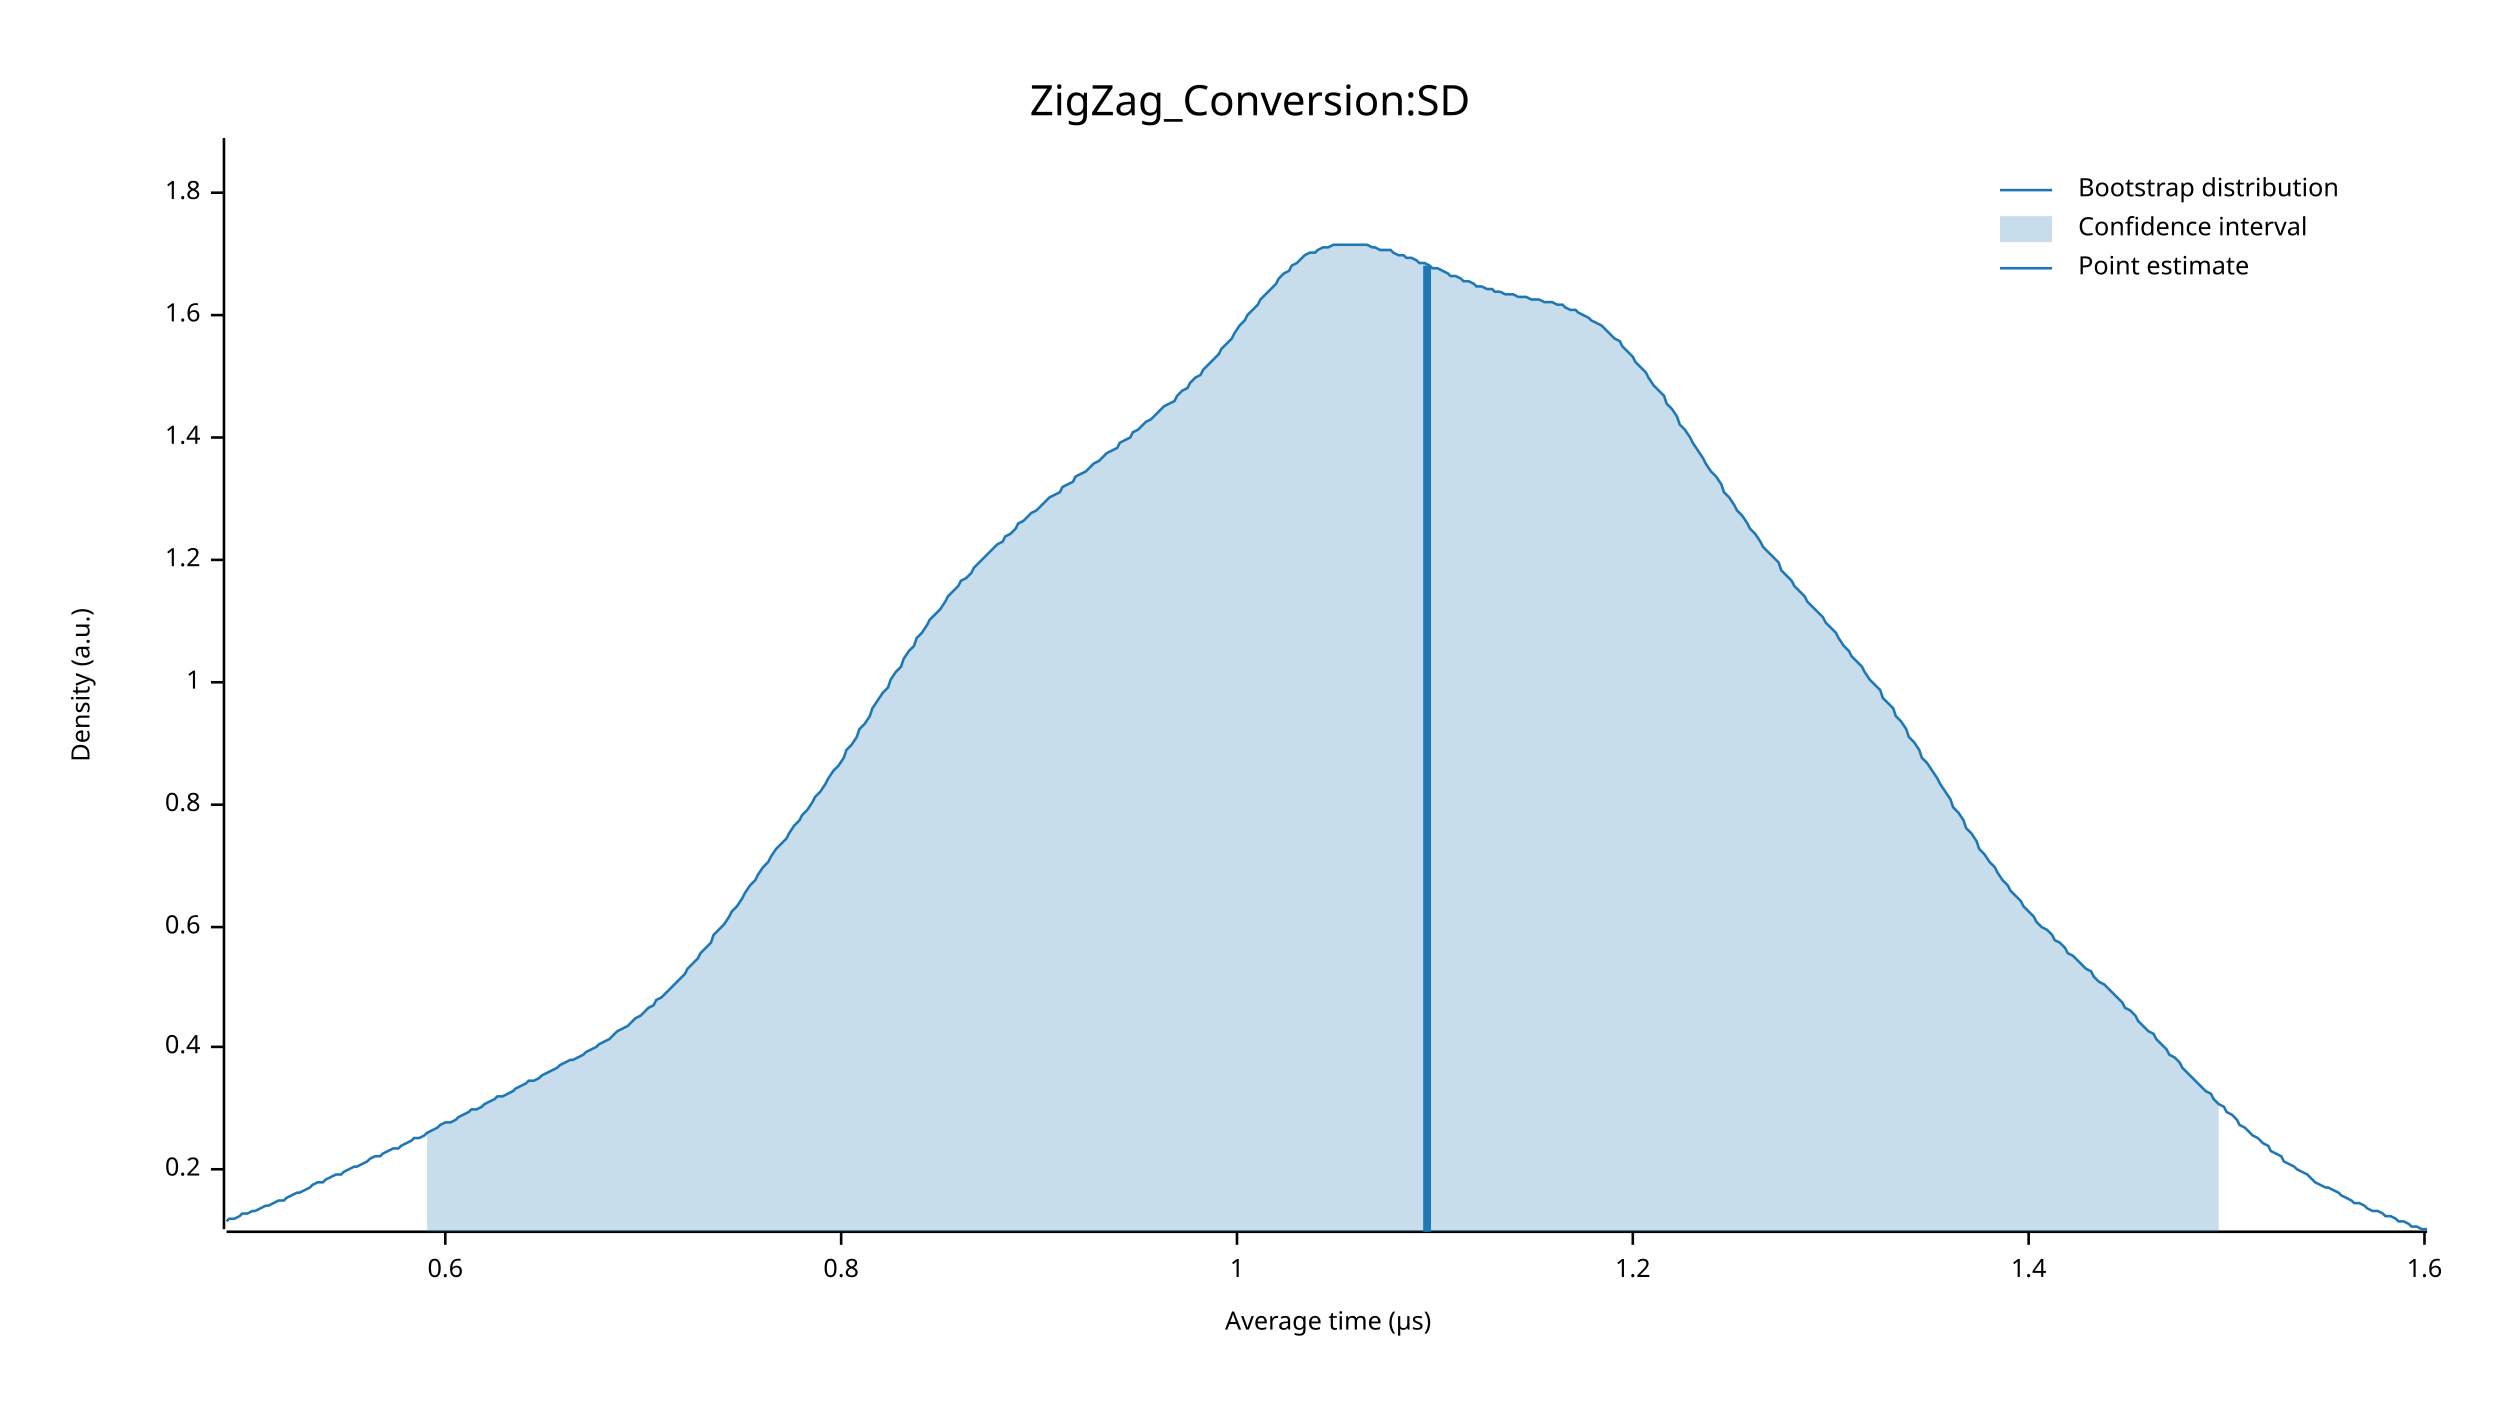
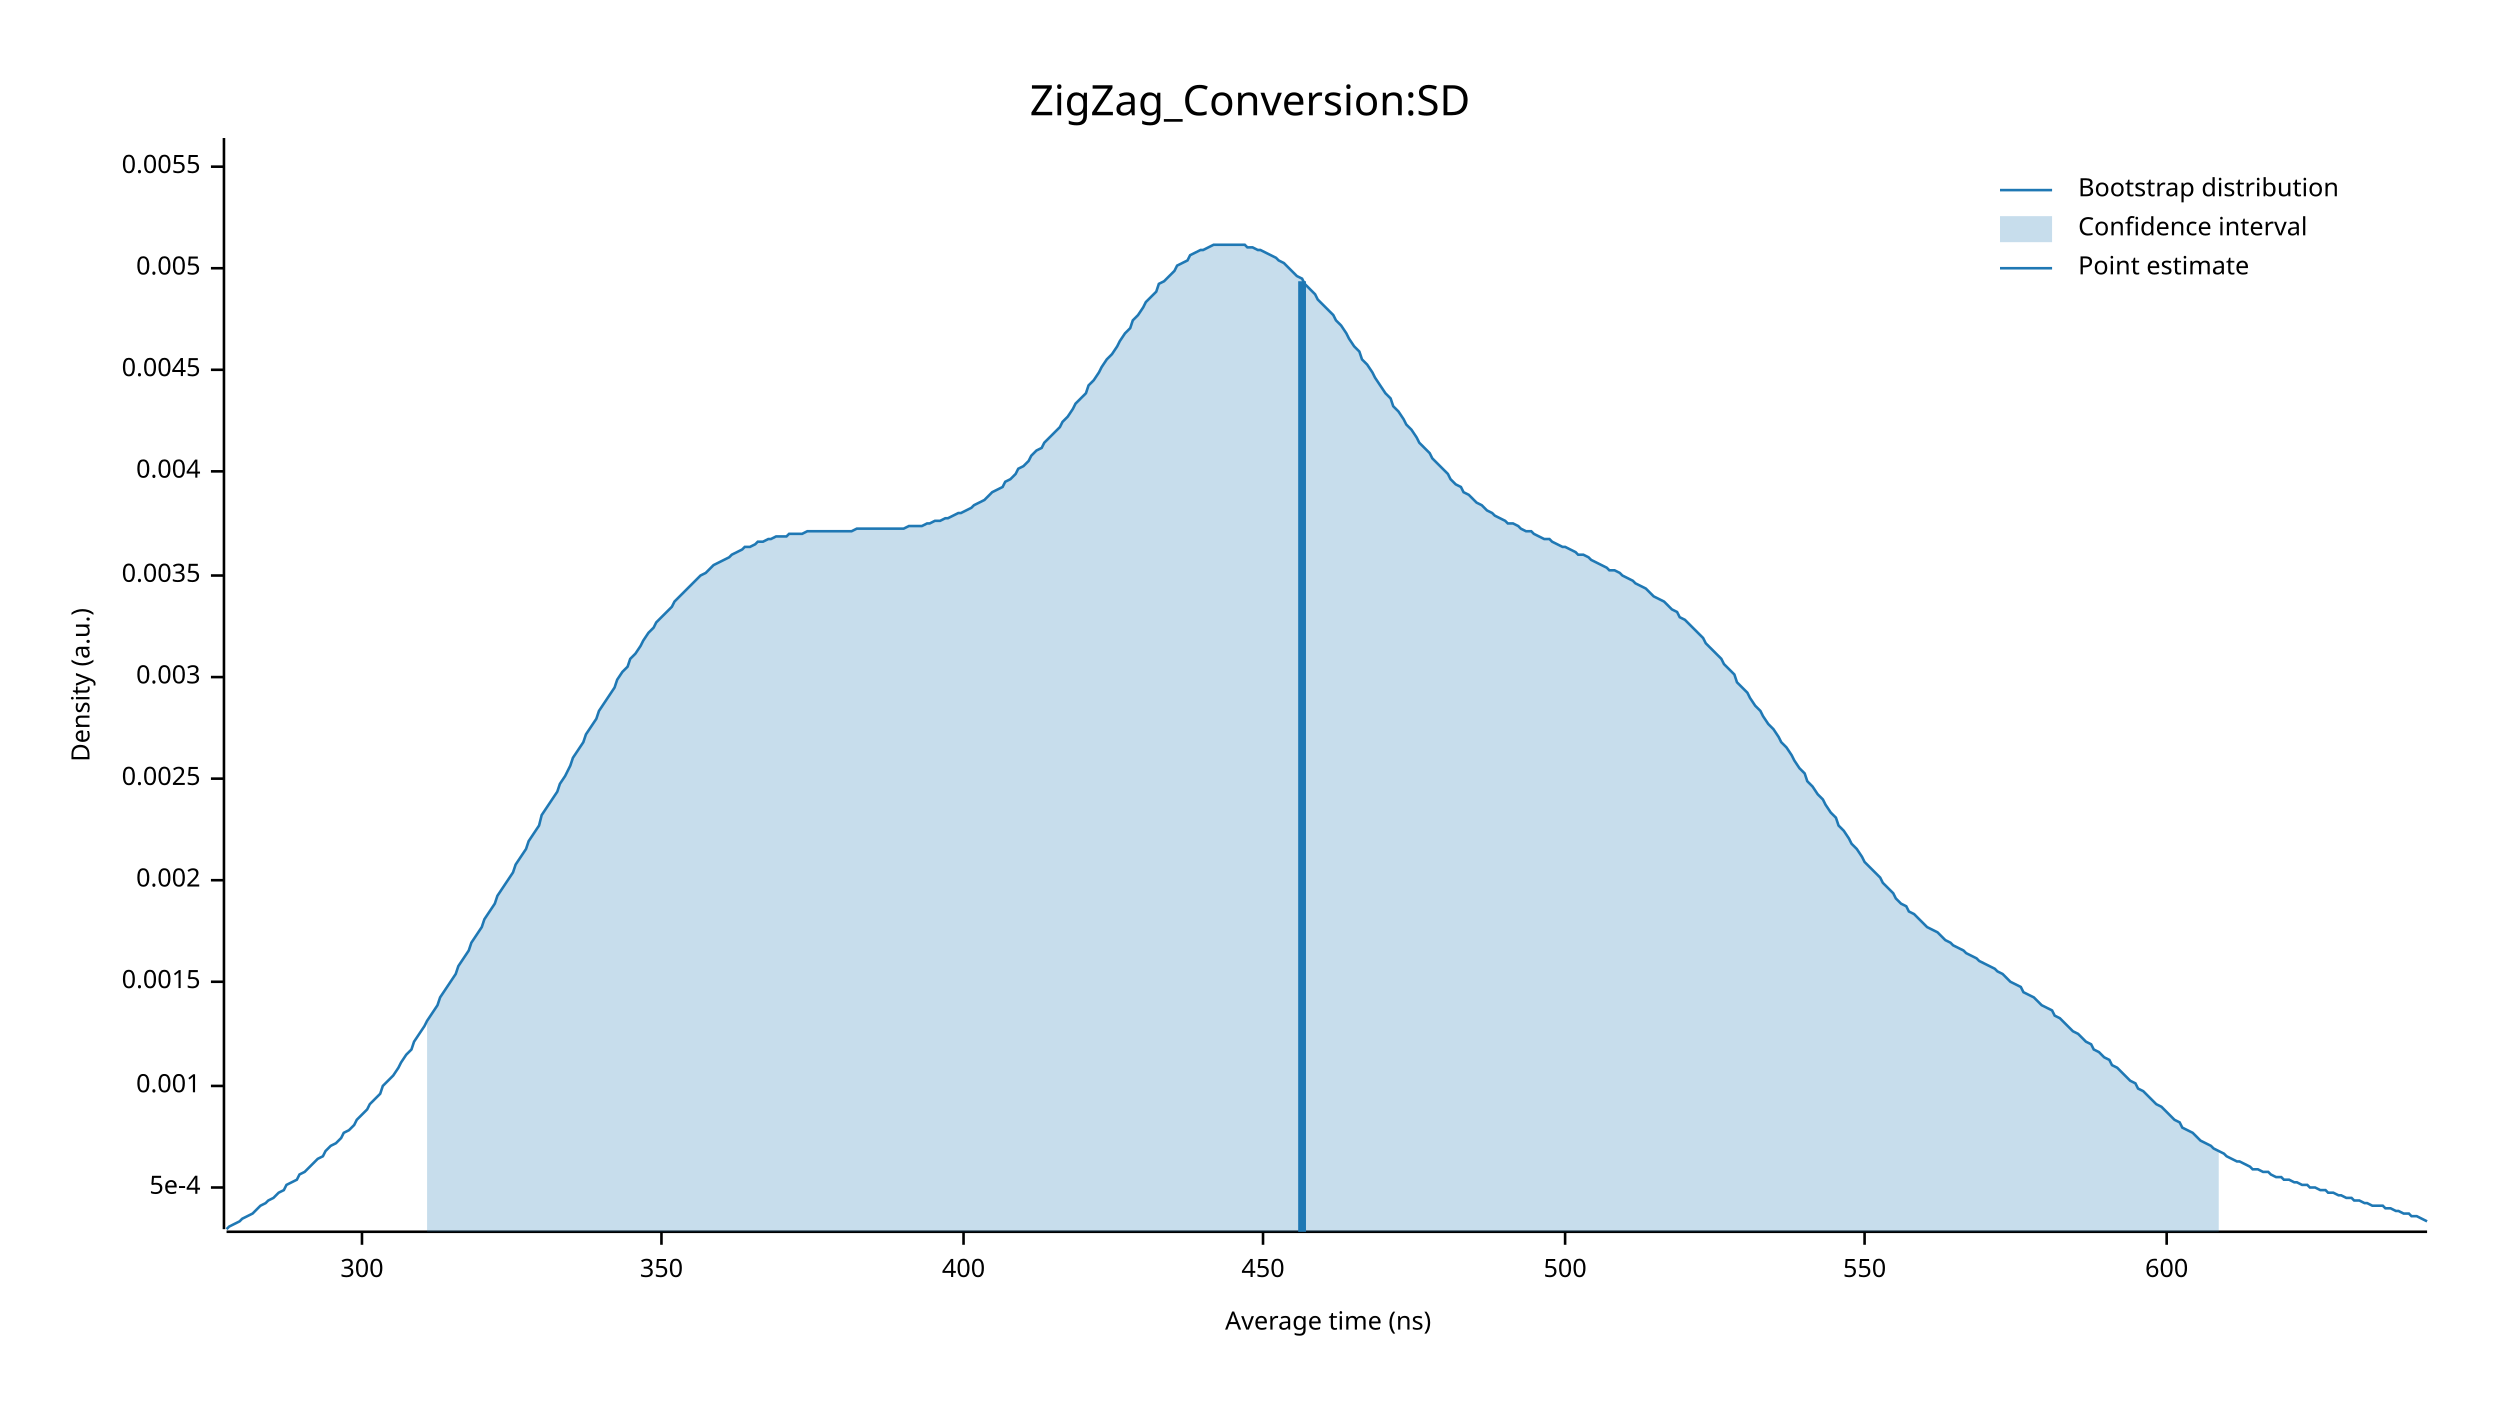
<svg xmlns="http://www.w3.org/2000/svg" width="960" height="540" viewBox="0 0 960 540">
  <text x="480" y="32" dy="0.76em" text-anchor="middle" font-family="sans-serif" font-size="16.129" opacity="1" fill="#000000">
ZigZag_Conversion:SD
</text>
  <text x="27" y="263" dy="0.76em" text-anchor="middle" font-family="sans-serif" font-size="9.677" opacity="1" fill="#000000" transform="rotate(270, 27, 263)">
Density (a.u.)
</text>
  <text x="510" y="513" dy="-0.5ex" text-anchor="middle" font-family="sans-serif" font-size="9.677" opacity="1" fill="#000000">
- Average time (µs)
+ Average time (ns)
</text>
  <polyline fill="none" opacity="1" stroke="#000000" stroke-width="1" points="86,53 86,472 " />
-   <text x="77" y="449" dy="0.5ex" text-anchor="end" font-family="sans-serif" font-size="9.677" opacity="1" fill="#000000">
- 0.2
+   <text x="77" y="456" dy="0.5ex" text-anchor="end" font-family="sans-serif" font-size="9.677" opacity="1" fill="#000000">
+ 5e-4
</text>
-   <polyline fill="none" opacity="1" stroke="#000000" stroke-width="1" points="81,449 86,449 " />
-   <text x="77" y="402" dy="0.5ex" text-anchor="end" font-family="sans-serif" font-size="9.677" opacity="1" fill="#000000">
- 0.4
+   <polyline fill="none" opacity="1" stroke="#000000" stroke-width="1" points="81,456 86,456 " />
+   <text x="77" y="417" dy="0.5ex" text-anchor="end" font-family="sans-serif" font-size="9.677" opacity="1" fill="#000000">
+ 0.001
</text>
-   <polyline fill="none" opacity="1" stroke="#000000" stroke-width="1" points="81,402 86,402 " />
-   <text x="77" y="356" dy="0.5ex" text-anchor="end" font-family="sans-serif" font-size="9.677" opacity="1" fill="#000000">
- 0.6
+   <polyline fill="none" opacity="1" stroke="#000000" stroke-width="1" points="81,417 86,417 " />
+   <text x="77" y="377" dy="0.5ex" text-anchor="end" font-family="sans-serif" font-size="9.677" opacity="1" fill="#000000">
+ 0.0015
</text>
-   <polyline fill="none" opacity="1" stroke="#000000" stroke-width="1" points="81,356 86,356 " />
-   <text x="77" y="309" dy="0.5ex" text-anchor="end" font-family="sans-serif" font-size="9.677" opacity="1" fill="#000000">
- 0.8
+   <polyline fill="none" opacity="1" stroke="#000000" stroke-width="1" points="81,377 86,377 " />
+   <text x="77" y="338" dy="0.5ex" text-anchor="end" font-family="sans-serif" font-size="9.677" opacity="1" fill="#000000">
+ 0.002
</text>
-   <polyline fill="none" opacity="1" stroke="#000000" stroke-width="1" points="81,309 86,309 " />
-   <text x="77" y="262" dy="0.5ex" text-anchor="end" font-family="sans-serif" font-size="9.677" opacity="1" fill="#000000">
- 1
+   <polyline fill="none" opacity="1" stroke="#000000" stroke-width="1" points="81,338 86,338 " />
+   <text x="77" y="299" dy="0.5ex" text-anchor="end" font-family="sans-serif" font-size="9.677" opacity="1" fill="#000000">
+ 0.0025
</text>
-   <polyline fill="none" opacity="1" stroke="#000000" stroke-width="1" points="81,262 86,262 " />
-   <text x="77" y="215" dy="0.5ex" text-anchor="end" font-family="sans-serif" font-size="9.677" opacity="1" fill="#000000">
- 1.2
+   <polyline fill="none" opacity="1" stroke="#000000" stroke-width="1" points="81,299 86,299 " />
+   <text x="77" y="260" dy="0.5ex" text-anchor="end" font-family="sans-serif" font-size="9.677" opacity="1" fill="#000000">
+ 0.003
</text>
-   <polyline fill="none" opacity="1" stroke="#000000" stroke-width="1" points="81,215 86,215 " />
-   <text x="77" y="168" dy="0.5ex" text-anchor="end" font-family="sans-serif" font-size="9.677" opacity="1" fill="#000000">
- 1.4
+   <polyline fill="none" opacity="1" stroke="#000000" stroke-width="1" points="81,260 86,260 " />
+   <text x="77" y="221" dy="0.5ex" text-anchor="end" font-family="sans-serif" font-size="9.677" opacity="1" fill="#000000">
+ 0.0035
</text>
-   <polyline fill="none" opacity="1" stroke="#000000" stroke-width="1" points="81,168 86,168 " />
-   <text x="77" y="121" dy="0.5ex" text-anchor="end" font-family="sans-serif" font-size="9.677" opacity="1" fill="#000000">
- 1.6
+   <polyline fill="none" opacity="1" stroke="#000000" stroke-width="1" points="81,221 86,221 " />
+   <text x="77" y="181" dy="0.5ex" text-anchor="end" font-family="sans-serif" font-size="9.677" opacity="1" fill="#000000">
+ 0.004
</text>
-   <polyline fill="none" opacity="1" stroke="#000000" stroke-width="1" points="81,121 86,121 " />
-   <text x="77" y="74" dy="0.5ex" text-anchor="end" font-family="sans-serif" font-size="9.677" opacity="1" fill="#000000">
- 1.8
+   <polyline fill="none" opacity="1" stroke="#000000" stroke-width="1" points="81,181 86,181 " />
+   <text x="77" y="142" dy="0.5ex" text-anchor="end" font-family="sans-serif" font-size="9.677" opacity="1" fill="#000000">
+ 0.0045
</text>
-   <polyline fill="none" opacity="1" stroke="#000000" stroke-width="1" points="81,74 86,74 " />
+   <polyline fill="none" opacity="1" stroke="#000000" stroke-width="1" points="81,142 86,142 " />
+   <text x="77" y="103" dy="0.5ex" text-anchor="end" font-family="sans-serif" font-size="9.677" opacity="1" fill="#000000">
+ 0.005
+ </text>
+   <polyline fill="none" opacity="1" stroke="#000000" stroke-width="1" points="81,103 86,103 " />
+   <text x="77" y="64" dy="0.5ex" text-anchor="end" font-family="sans-serif" font-size="9.677" opacity="1" fill="#000000">
+ 0.0055
+ </text>
+   <polyline fill="none" opacity="1" stroke="#000000" stroke-width="1" points="81,64 86,64 " />
  <polyline fill="none" opacity="1" stroke="#000000" stroke-width="1" points="87,473 932,473 " />
-   <text x="171" y="483" dy="0.76em" text-anchor="middle" font-family="sans-serif" font-size="9.677" opacity="1" fill="#000000">
- 0.6
+   <text x="139" y="483" dy="0.76em" text-anchor="middle" font-family="sans-serif" font-size="9.677" opacity="1" fill="#000000">
+ 300
</text>
-   <polyline fill="none" opacity="1" stroke="#000000" stroke-width="1" points="171,473 171,478 " />
-   <text x="323" y="483" dy="0.76em" text-anchor="middle" font-family="sans-serif" font-size="9.677" opacity="1" fill="#000000">
- 0.8
+   <polyline fill="none" opacity="1" stroke="#000000" stroke-width="1" points="139,473 139,478 " />
+   <text x="254" y="483" dy="0.76em" text-anchor="middle" font-family="sans-serif" font-size="9.677" opacity="1" fill="#000000">
+ 350
</text>
-   <polyline fill="none" opacity="1" stroke="#000000" stroke-width="1" points="323,473 323,478 " />
-   <text x="475" y="483" dy="0.76em" text-anchor="middle" font-family="sans-serif" font-size="9.677" opacity="1" fill="#000000">
- 1
+   <polyline fill="none" opacity="1" stroke="#000000" stroke-width="1" points="254,473 254,478 " />
+   <text x="370" y="483" dy="0.76em" text-anchor="middle" font-family="sans-serif" font-size="9.677" opacity="1" fill="#000000">
+ 400
</text>
-   <polyline fill="none" opacity="1" stroke="#000000" stroke-width="1" points="475,473 475,478 " />
-   <text x="627" y="483" dy="0.76em" text-anchor="middle" font-family="sans-serif" font-size="9.677" opacity="1" fill="#000000">
- 1.2
+   <polyline fill="none" opacity="1" stroke="#000000" stroke-width="1" points="370,473 370,478 " />
+   <text x="485" y="483" dy="0.76em" text-anchor="middle" font-family="sans-serif" font-size="9.677" opacity="1" fill="#000000">
+ 450
</text>
-   <polyline fill="none" opacity="1" stroke="#000000" stroke-width="1" points="627,473 627,478 " />
-   <text x="779" y="483" dy="0.76em" text-anchor="middle" font-family="sans-serif" font-size="9.677" opacity="1" fill="#000000">
- 1.4
+   <polyline fill="none" opacity="1" stroke="#000000" stroke-width="1" points="485,473 485,478 " />
+   <text x="601" y="483" dy="0.76em" text-anchor="middle" font-family="sans-serif" font-size="9.677" opacity="1" fill="#000000">
+ 500
</text>
-   <polyline fill="none" opacity="1" stroke="#000000" stroke-width="1" points="779,473 779,478 " />
-   <text x="931" y="483" dy="0.76em" text-anchor="middle" font-family="sans-serif" font-size="9.677" opacity="1" fill="#000000">
- 1.6
+   <polyline fill="none" opacity="1" stroke="#000000" stroke-width="1" points="601,473 601,478 " />
+   <text x="716" y="483" dy="0.76em" text-anchor="middle" font-family="sans-serif" font-size="9.677" opacity="1" fill="#000000">
+ 550
</text>
-   <polyline fill="none" opacity="1" stroke="#000000" stroke-width="1" points="931,473 931,478 " />
-   <polyline fill="none" opacity="1" stroke="#1F78B4" stroke-width="1" points="87,469 88,468 90,468 92,467 93,466 95,466 97,465 98,465 100,464 102,463 103,463 105,462 107,461 109,461 110,460 112,459 114,458 115,458 117,457 119,456 120,455 122,454 124,454 125,453 127,452 129,451 131,451 132,450 134,449 136,448 137,448 139,447 141,446 142,445 144,444 146,444 147,443 149,442 151,441 153,441 154,440 156,439 158,438 159,437 161,437 163,436 164,435 166,434 168,433 169,432 171,431 173,431 175,430 176,429 178,428 180,427 181,426 183,426 185,425 186,424 188,423 190,422 191,421 193,421 195,420 197,419 198,418 200,417 202,416 203,415 205,415 207,414 208,413 210,412 212,411 214,410 215,409 217,408 219,407 220,407 222,406 224,405 225,404 227,403 229,402 230,401 232,400 234,399 236,397 237,396 239,395 241,394 242,393 244,391 246,390 247,389 249,387 251,386 252,384 254,383 256,381 258,379 259,378 261,376 263,374 264,372 266,370 268,368 269,366 271,364 273,362 274,359 276,357 278,355 280,352 281,350 283,348 285,345 286,343 288,340 290,338 291,336 293,333 295,331 296,329 298,326 300,324 302,322 303,320 305,317 307,315 308,313 310,311 312,308 313,306 315,304 317,301 318,299 320,296 322,294 324,291 325,288 327,286 329,283 330,280 332,278 334,275 335,272 337,269 339,266 341,264 342,261 344,258 346,256 347,253 349,250 351,248 352,245 354,243 356,240 357,238 359,236 361,234 363,231 364,229 366,227 368,225 369,223 371,222 373,220 374,218 376,216 378,214 379,213 381,211 383,209 385,208 386,206 388,205 390,203 391,201 393,200 395,198 396,197 398,196 400,194 401,193 403,191 405,190 407,189 408,187 410,186 412,185 413,183 415,182 417,181 418,180 420,178 422,177 423,176 425,174 427,173 429,172 430,170 432,169 434,168 435,166 437,165 439,163 440,162 442,161 444,159 445,158 447,156 449,155 451,154 452,152 454,150 456,149 457,147 459,145 461,144 462,142 464,140 466,138 468,136 469,134 471,132 473,130 474,128 476,125 478,123 479,121 481,119 483,117 484,115 486,113 488,111 490,109 491,107 493,105 495,104 496,102 498,101 500,99 501,98 503,97 505,97 506,96 508,95 510,95 512,94 513,94 515,94 517,94 518,94 520,94 522,94 523,94 525,94 527,95 528,95 530,96 532,96 534,96 535,97 537,98 539,98 540,99 542,99 544,100 545,101 547,101 549,102 550,103 552,103 554,104 556,105 557,106 559,106 561,107 562,108 564,108 566,109 567,110 569,110 571,111 573,111 574,112 576,112 578,113 579,113 581,113 583,114 584,114 586,114 588,115 589,115 591,115 593,116 595,116 596,116 598,117 600,117 601,118 603,119 605,119 606,120 608,121 610,122 611,123 613,124 615,125 617,127 618,128 620,130 622,131 623,133 625,135 627,137 628,139 630,141 632,143 633,145 635,148 637,150 639,152 640,155 642,157 644,160 645,163 647,165 649,168 650,170 652,173 654,176 655,178 657,181 659,183 661,186 662,189 664,191 666,194 667,196 669,198 671,201 672,203 674,205 676,208 677,210 679,212 681,214 683,216 684,219 686,221 688,223 689,225 691,227 693,229 694,231 696,233 698,235 700,237 701,239 703,241 705,243 706,245 708,248 710,250 711,252 713,254 715,256 716,258 718,261 720,263 722,265 723,268 725,270 727,272 728,275 730,277 732,280 733,283 735,285 737,288 738,291 740,293 742,296 744,299 745,301 747,304 749,307 750,310 752,312 754,315 755,318 757,320 759,323 760,326 762,328 764,331 766,333 767,335 769,338 771,340 772,342 774,344 776,346 777,348 779,350 781,352 782,354 784,356 786,357 788,359 789,361 791,362 793,364 794,366 796,367 798,369 799,370 801,372 803,373 804,375 806,377 808,378 810,380 811,381 813,383 815,385 816,387 818,388 820,390 821,392 823,394 825,396 827,397 828,399 830,401 832,403 833,405 835,406 837,408 838,410 840,412 842,414 843,415 845,417 847,419 849,420 850,422 852,424 854,425 855,427 857,428 859,430 860,432 862,433 864,435 865,436 867,437 869,439 871,440 872,442 874,443 876,444 877,446 879,447 881,448 882,449 884,450 886,451 887,452 889,454 891,455 893,456 894,456 896,457 898,458 899,459 901,460 903,461 904,462 906,462 908,463 909,464 911,465 913,465 915,466 916,467 918,467 920,468 921,469 923,469 925,470 926,471 928,471 930,472 932,472 " />
-   <polygon opacity="0.25" fill="#1F78B4" points="164,435 166,434 168,433 169,432 171,431 173,431 175,430 176,429 178,428 180,427 181,426 183,426 185,425 186,424 188,423 190,422 191,421 193,421 195,420 197,419 198,418 200,417 202,416 203,415 205,415 207,414 208,413 210,412 212,411 214,410 215,409 217,408 219,407 220,407 222,406 224,405 225,404 227,403 229,402 230,401 232,400 234,399 236,397 237,396 239,395 241,394 242,393 244,391 246,390 247,389 249,387 251,386 252,384 254,383 256,381 258,379 259,378 261,376 263,374 264,372 266,370 268,368 269,366 271,364 273,362 274,359 276,357 278,355 280,352 281,350 283,348 285,345 286,343 288,340 290,338 291,336 293,333 295,331 296,329 298,326 300,324 302,322 303,320 305,317 307,315 308,313 310,311 312,308 313,306 315,304 317,301 318,299 320,296 322,294 324,291 325,288 327,286 329,283 330,280 332,278 334,275 335,272 337,269 339,266 341,264 342,261 344,258 346,256 347,253 349,250 351,248 352,245 354,243 356,240 357,238 359,236 361,234 363,231 364,229 366,227 368,225 369,223 371,222 373,220 374,218 376,216 378,214 379,213 381,211 383,209 385,208 386,206 388,205 390,203 391,201 393,200 395,198 396,197 398,196 400,194 401,193 403,191 405,190 407,189 408,187 410,186 412,185 413,183 415,182 417,181 418,180 420,178 422,177 423,176 425,174 427,173 429,172 430,170 432,169 434,168 435,166 437,165 439,163 440,162 442,161 444,159 445,158 447,156 449,155 451,154 452,152 454,150 456,149 457,147 459,145 461,144 462,142 464,140 466,138 468,136 469,134 471,132 473,130 474,128 476,125 478,123 479,121 481,119 483,117 484,115 486,113 488,111 490,109 491,107 493,105 495,104 496,102 498,101 500,99 501,98 503,97 505,97 506,96 508,95 510,95 512,94 513,94 515,94 517,94 518,94 520,94 522,94 523,94 525,94 527,95 528,95 530,96 532,96 534,96 535,97 537,98 539,98 540,99 542,99 544,100 545,101 547,101 549,102 550,103 552,103 554,104 556,105 557,106 559,106 561,107 562,108 564,108 566,109 567,110 569,110 571,111 573,111 574,112 576,112 578,113 579,113 581,113 583,114 584,114 586,114 588,115 589,115 591,115 593,116 595,116 596,116 598,117 600,117 601,118 603,119 605,119 606,120 608,121 610,122 611,123 613,124 615,125 617,127 618,128 620,130 622,131 623,133 625,135 627,137 628,139 630,141 632,143 633,145 635,148 637,150 639,152 640,155 642,157 644,160 645,163 647,165 649,168 650,170 652,173 654,176 655,178 657,181 659,183 661,186 662,189 664,191 666,194 667,196 669,198 671,201 672,203 674,205 676,208 677,210 679,212 681,214 683,216 684,219 686,221 688,223 689,225 691,227 693,229 694,231 696,233 698,235 700,237 701,239 703,241 705,243 706,245 708,248 710,250 711,252 713,254 715,256 716,258 718,261 720,263 722,265 723,268 725,270 727,272 728,275 730,277 732,280 733,283 735,285 737,288 738,291 740,293 742,296 744,299 745,301 747,304 749,307 750,310 752,312 754,315 755,318 757,320 759,323 760,326 762,328 764,331 766,333 767,335 769,338 771,340 772,342 774,344 776,346 777,348 779,350 781,352 782,354 784,356 786,357 788,359 789,361 791,362 793,364 794,366 796,367 798,369 799,370 801,372 803,373 804,375 806,377 808,378 810,380 811,381 813,383 815,385 816,387 818,388 820,390 821,392 823,394 825,396 827,397 828,399 830,401 832,403 833,405 835,406 837,408 838,410 840,412 842,414 843,415 845,417 847,419 849,420 850,422 852,424 852,473 164,473 " />
-   <polyline fill="none" opacity="1" stroke="#1F78B4" stroke-width="3" points="548,473 548,102 " />
+   <polyline fill="none" opacity="1" stroke="#000000" stroke-width="1" points="716,473 716,478 " />
+   <text x="832" y="483" dy="0.76em" text-anchor="middle" font-family="sans-serif" font-size="9.677" opacity="1" fill="#000000">
+ 600
+ </text>
+   <polyline fill="none" opacity="1" stroke="#000000" stroke-width="1" points="832,473 832,478 " />
+   <polyline fill="none" opacity="1" stroke="#1F78B4" stroke-width="1" points="87,472 88,471 90,470 92,469 93,468 95,467 97,466 98,465 100,463 102,462 103,461 105,460 107,458 109,457 110,455 112,454 114,453 115,451 117,450 119,448 120,447 122,445 124,444 125,442 127,440 129,439 131,437 132,435 134,434 136,432 137,430 139,428 141,426 142,424 144,422 146,420 147,417 149,415 151,413 153,410 154,408 156,405 158,403 159,400 161,397 163,394 164,392 166,389 168,386 169,383 171,380 173,377 175,374 176,371 178,368 180,365 181,362 183,359 185,356 186,353 188,350 190,347 191,344 193,341 195,338 197,335 198,332 200,329 202,326 203,323 205,320 207,317 208,313 210,310 212,307 214,304 215,301 217,298 219,294 220,291 222,288 224,285 225,282 227,279 229,276 230,273 232,270 234,267 236,264 237,261 239,258 241,256 242,253 244,251 246,248 247,246 249,243 251,241 252,239 254,237 256,235 258,233 259,231 261,229 263,227 264,226 266,224 268,222 269,221 271,220 273,218 274,217 276,216 278,215 280,214 281,213 283,212 285,211 286,210 288,210 290,209 291,208 293,208 295,207 296,207 298,206 300,206 302,206 303,205 305,205 307,205 308,205 310,204 312,204 313,204 315,204 317,204 318,204 320,204 322,204 324,204 325,204 327,204 329,203 330,203 332,203 334,203 335,203 337,203 339,203 341,203 342,203 344,203 346,203 347,203 349,202 351,202 352,202 354,202 356,201 357,201 359,200 361,200 363,199 364,199 366,198 368,197 369,197 371,196 373,195 374,194 376,193 378,192 379,191 381,189 383,188 385,187 386,185 388,184 390,182 391,180 393,179 395,177 396,175 398,173 400,172 401,170 403,168 405,166 407,164 408,162 410,160 412,157 413,155 415,153 417,151 418,148 420,146 422,143 423,141 425,138 427,136 429,133 430,131 432,128 434,126 435,123 437,121 439,118 440,116 442,114 444,112 445,109 447,108 449,106 451,104 452,102 454,101 456,100 457,98 459,97 461,96 462,96 464,95 466,94 468,94 469,94 471,94 473,94 474,94 476,94 478,94 479,95 481,95 483,96 484,96 486,97 488,98 490,99 491,100 493,101 495,103 496,104 498,106 500,107 501,109 503,111 505,113 506,115 508,117 510,119 512,121 513,123 515,125 517,128 518,130 520,133 522,135 523,138 525,140 527,143 528,145 530,148 532,151 534,153 535,156 537,158 539,161 540,163 542,165 544,168 545,170 547,172 549,174 550,176 552,178 554,180 556,182 557,184 559,186 561,187 562,189 564,190 566,192 567,193 569,194 571,196 573,197 574,198 576,199 578,200 579,201 581,201 583,202 584,203 586,204 588,204 589,205 591,206 593,207 595,207 596,208 598,209 600,210 601,210 603,211 605,212 606,213 608,213 610,214 611,215 613,216 615,217 617,218 618,219 620,219 622,220 623,221 625,222 627,223 628,224 630,225 632,226 633,227 635,229 637,230 639,231 640,232 642,234 644,235 645,237 647,238 649,240 650,241 652,243 654,245 655,247 657,249 659,251 661,253 662,255 664,257 666,259 667,262 669,264 671,266 672,268 674,271 676,273 677,275 679,278 681,280 683,283 684,285 686,287 688,290 689,292 691,295 693,297 694,300 696,302 698,305 700,307 701,309 703,312 705,314 706,317 708,319 710,322 711,324 713,326 715,329 716,331 718,333 720,335 722,337 723,339 725,341 727,343 728,345 730,347 732,348 733,350 735,351 737,353 738,354 740,356 742,357 744,358 745,359 747,361 749,362 750,363 752,364 754,365 755,366 757,367 759,368 760,369 762,370 764,371 766,372 767,373 769,374 771,376 772,377 774,378 776,379 777,381 779,382 781,383 782,384 784,386 786,387 788,388 789,390 791,391 793,393 794,394 796,396 798,397 799,398 801,400 803,401 804,403 806,404 808,406 810,407 811,409 813,410 815,412 816,413 818,415 820,416 821,418 823,419 825,421 827,423 828,424 830,425 832,427 833,428 835,430 837,431 838,433 840,434 842,435 843,436 845,438 847,439 849,440 850,441 852,442 854,443 855,444 857,445 859,446 860,446 862,447 864,448 865,449 867,449 869,450 871,450 872,451 874,452 876,452 877,453 879,453 881,454 882,454 884,455 886,455 887,456 889,456 891,457 893,457 894,458 896,458 898,459 899,459 901,460 903,460 904,461 906,461 908,462 909,462 911,463 913,463 915,463 916,464 918,464 920,465 921,465 923,466 925,466 926,467 928,467 930,468 932,469 " />
+   <polygon opacity="0.25" fill="#1F78B4" points="164,392 166,389 168,386 169,383 171,380 173,377 175,374 176,371 178,368 180,365 181,362 183,359 185,356 186,353 188,350 190,347 191,344 193,341 195,338 197,335 198,332 200,329 202,326 203,323 205,320 207,317 208,313 210,310 212,307 214,304 215,301 217,298 219,294 220,291 222,288 224,285 225,282 227,279 229,276 230,273 232,270 234,267 236,264 237,261 239,258 241,256 242,253 244,251 246,248 247,246 249,243 251,241 252,239 254,237 256,235 258,233 259,231 261,229 263,227 264,226 266,224 268,222 269,221 271,220 273,218 274,217 276,216 278,215 280,214 281,213 283,212 285,211 286,210 288,210 290,209 291,208 293,208 295,207 296,207 298,206 300,206 302,206 303,205 305,205 307,205 308,205 310,204 312,204 313,204 315,204 317,204 318,204 320,204 322,204 324,204 325,204 327,204 329,203 330,203 332,203 334,203 335,203 337,203 339,203 341,203 342,203 344,203 346,203 347,203 349,202 351,202 352,202 354,202 356,201 357,201 359,200 361,200 363,199 364,199 366,198 368,197 369,197 371,196 373,195 374,194 376,193 378,192 379,191 381,189 383,188 385,187 386,185 388,184 390,182 391,180 393,179 395,177 396,175 398,173 400,172 401,170 403,168 405,166 407,164 408,162 410,160 412,157 413,155 415,153 417,151 418,148 420,146 422,143 423,141 425,138 427,136 429,133 430,131 432,128 434,126 435,123 437,121 439,118 440,116 442,114 444,112 445,109 447,108 449,106 451,104 452,102 454,101 456,100 457,98 459,97 461,96 462,96 464,95 466,94 468,94 469,94 471,94 473,94 474,94 476,94 478,94 479,95 481,95 483,96 484,96 486,97 488,98 490,99 491,100 493,101 495,103 496,104 498,106 500,107 501,109 503,111 505,113 506,115 508,117 510,119 512,121 513,123 515,125 517,128 518,130 520,133 522,135 523,138 525,140 527,143 528,145 530,148 532,151 534,153 535,156 537,158 539,161 540,163 542,165 544,168 545,170 547,172 549,174 550,176 552,178 554,180 556,182 557,184 559,186 561,187 562,189 564,190 566,192 567,193 569,194 571,196 573,197 574,198 576,199 578,200 579,201 581,201 583,202 584,203 586,204 588,204 589,205 591,206 593,207 595,207 596,208 598,209 600,210 601,210 603,211 605,212 606,213 608,213 610,214 611,215 613,216 615,217 617,218 618,219 620,219 622,220 623,221 625,222 627,223 628,224 630,225 632,226 633,227 635,229 637,230 639,231 640,232 642,234 644,235 645,237 647,238 649,240 650,241 652,243 654,245 655,247 657,249 659,251 661,253 662,255 664,257 666,259 667,262 669,264 671,266 672,268 674,271 676,273 677,275 679,278 681,280 683,283 684,285 686,287 688,290 689,292 691,295 693,297 694,300 696,302 698,305 700,307 701,309 703,312 705,314 706,317 708,319 710,322 711,324 713,326 715,329 716,331 718,333 720,335 722,337 723,339 725,341 727,343 728,345 730,347 732,348 733,350 735,351 737,353 738,354 740,356 742,357 744,358 745,359 747,361 749,362 750,363 752,364 754,365 755,366 757,367 759,368 760,369 762,370 764,371 766,372 767,373 769,374 771,376 772,377 774,378 776,379 777,381 779,382 781,383 782,384 784,386 786,387 788,388 789,390 791,391 793,393 794,394 796,396 798,397 799,398 801,400 803,401 804,403 806,404 808,406 810,407 811,409 813,410 815,412 816,413 818,415 820,416 821,418 823,419 825,421 827,423 828,424 830,425 832,427 833,428 835,430 837,431 838,433 840,434 842,435 843,436 845,438 847,439 849,440 850,441 852,442 852,473 164,473 " />
+   <polyline fill="none" opacity="1" stroke="#1F78B4" stroke-width="3" points="500,473 500,108 " />
  <text x="798" y="68" dy="0.76em" text-anchor="start" font-family="sans-serif" font-size="9.677" opacity="1" fill="#000000">
Bootstrap distribution
</text>
  <text x="798" y="83" dy="0.76em" text-anchor="start" font-family="sans-serif" font-size="9.677" opacity="1" fill="#000000">
Confidence interval
</text>
  <text x="798" y="98" dy="0.76em" text-anchor="start" font-family="sans-serif" font-size="9.677" opacity="1" fill="#000000">
Point estimate
</text>
  <polyline fill="none" opacity="1" stroke="#1F78B4" stroke-width="1" points="768,73 788,73 " />
  <rect x="768" y="83" width="20" height="10" opacity="0.25" fill="#1F78B4" stroke="none" />
  <polyline fill="none" opacity="1" stroke="#1F78B4" stroke-width="1" points="768,103 788,103 " />
</svg>
